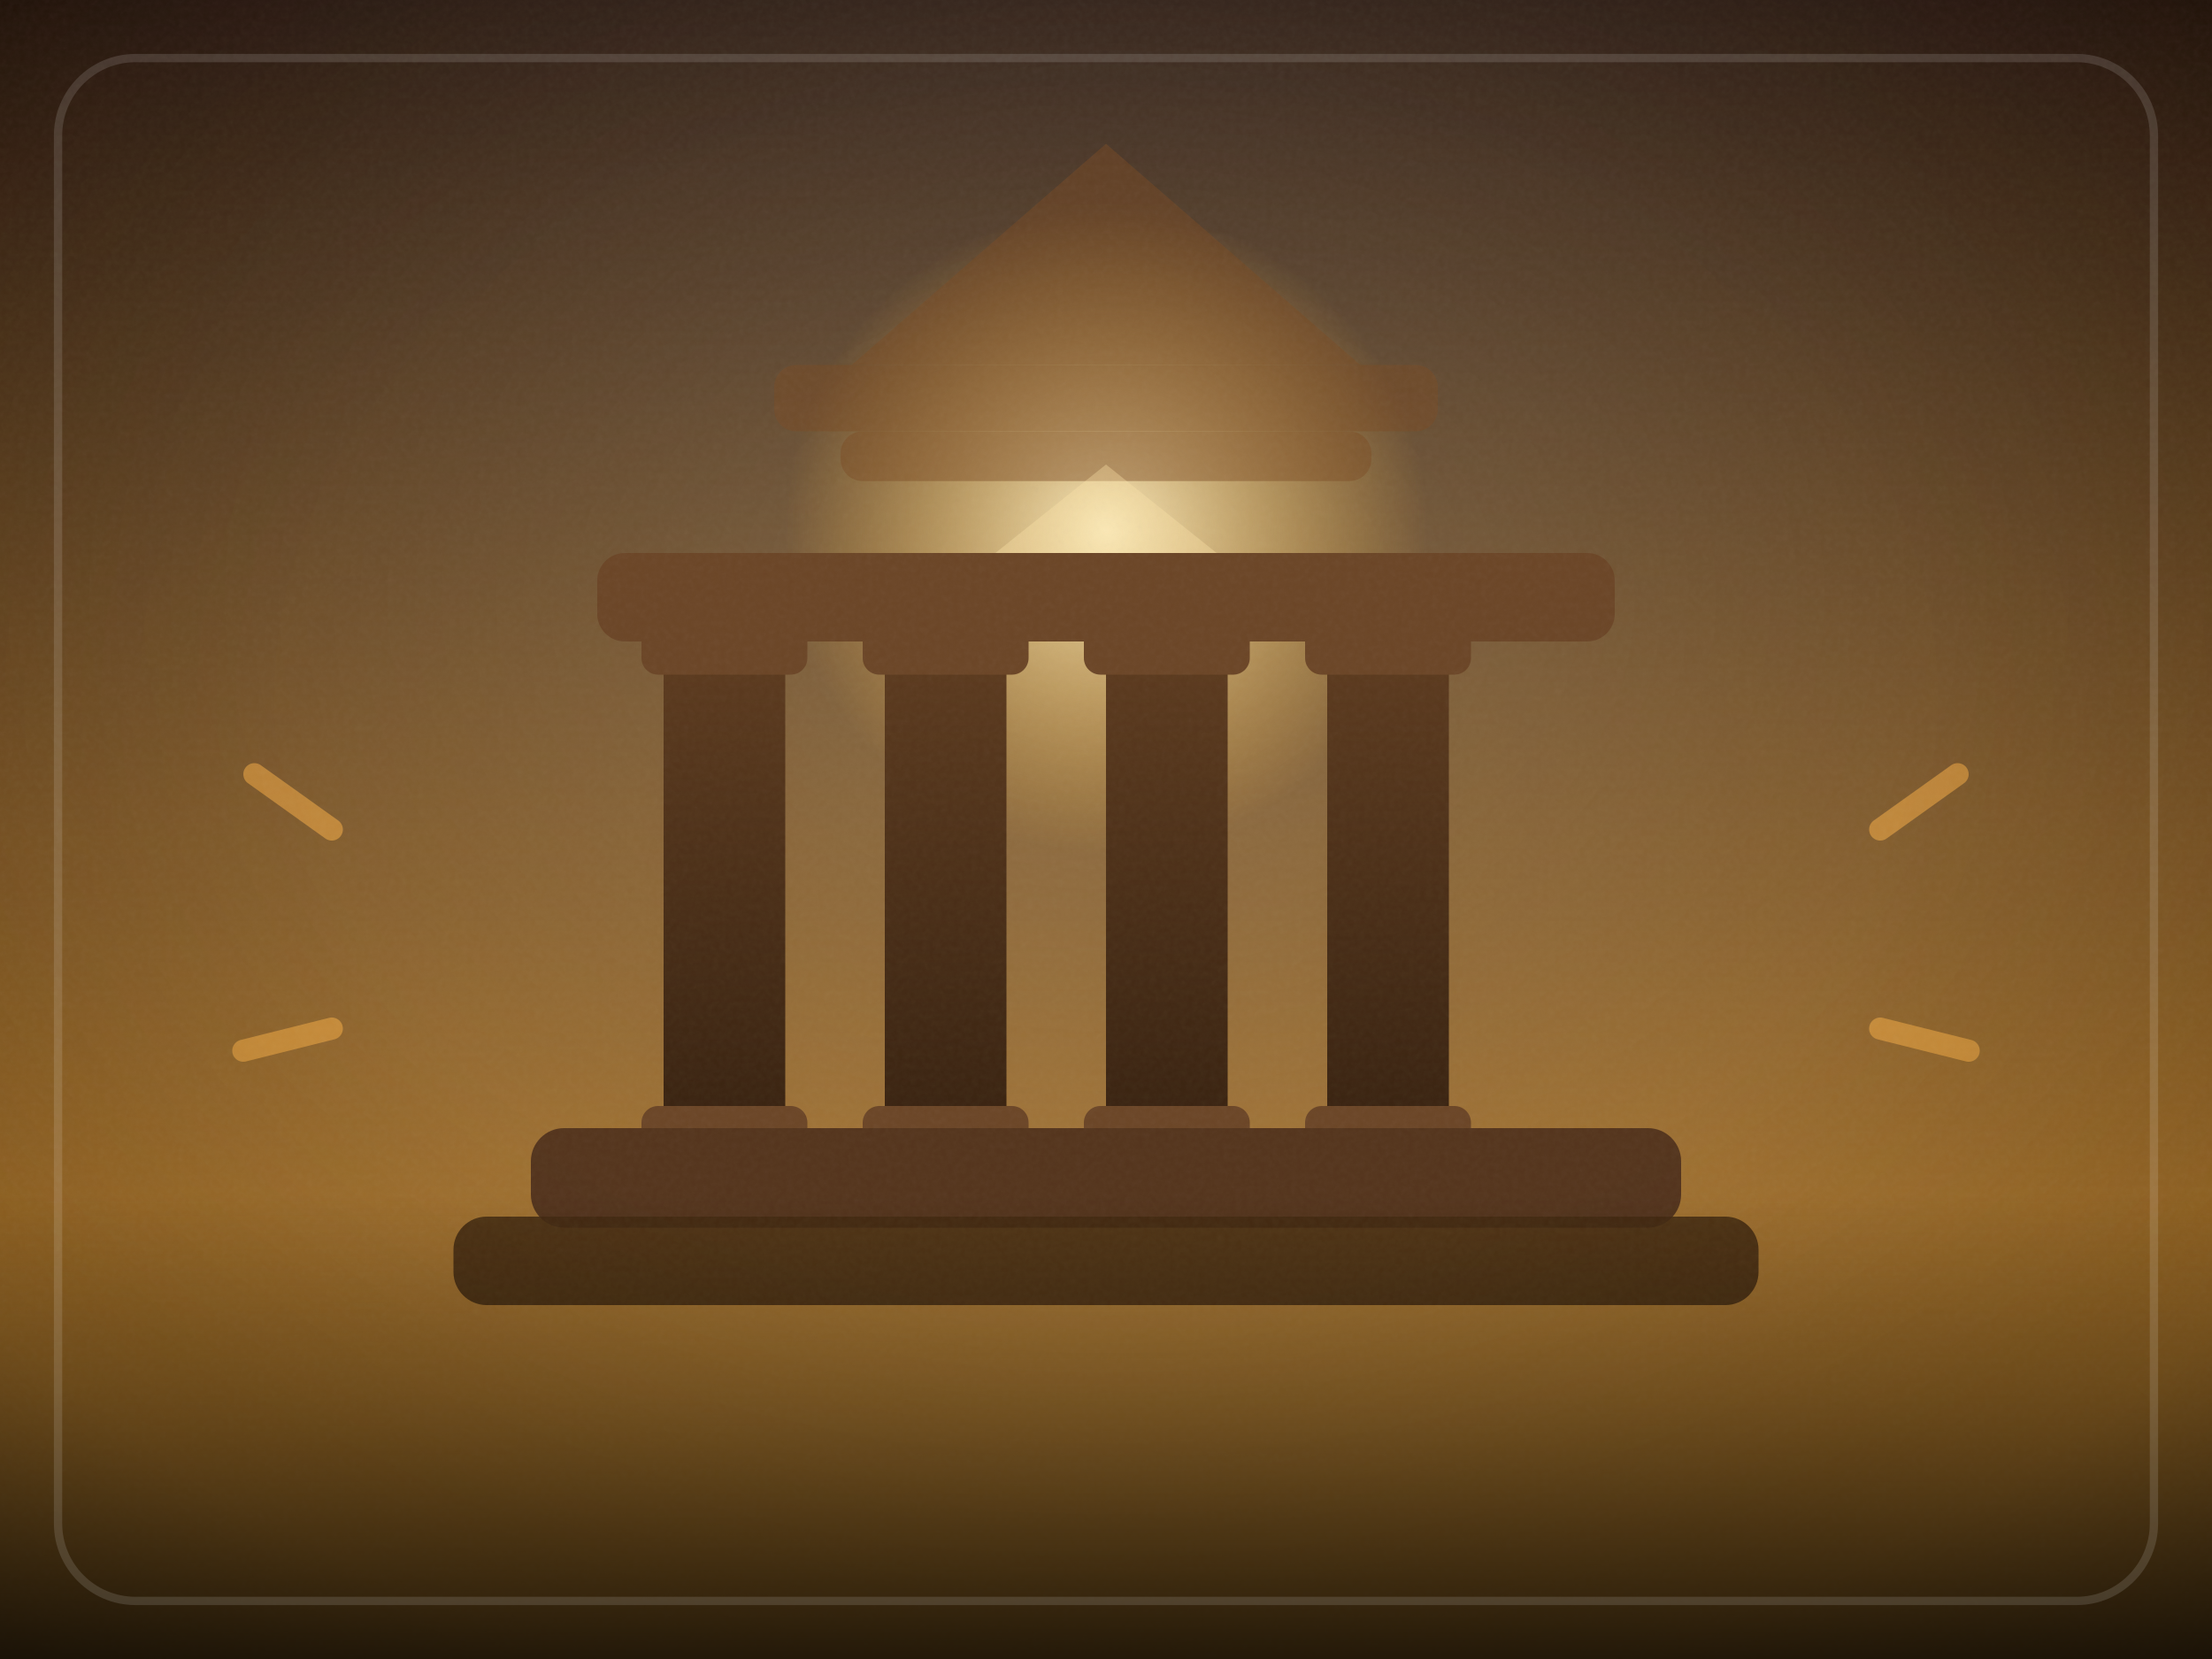
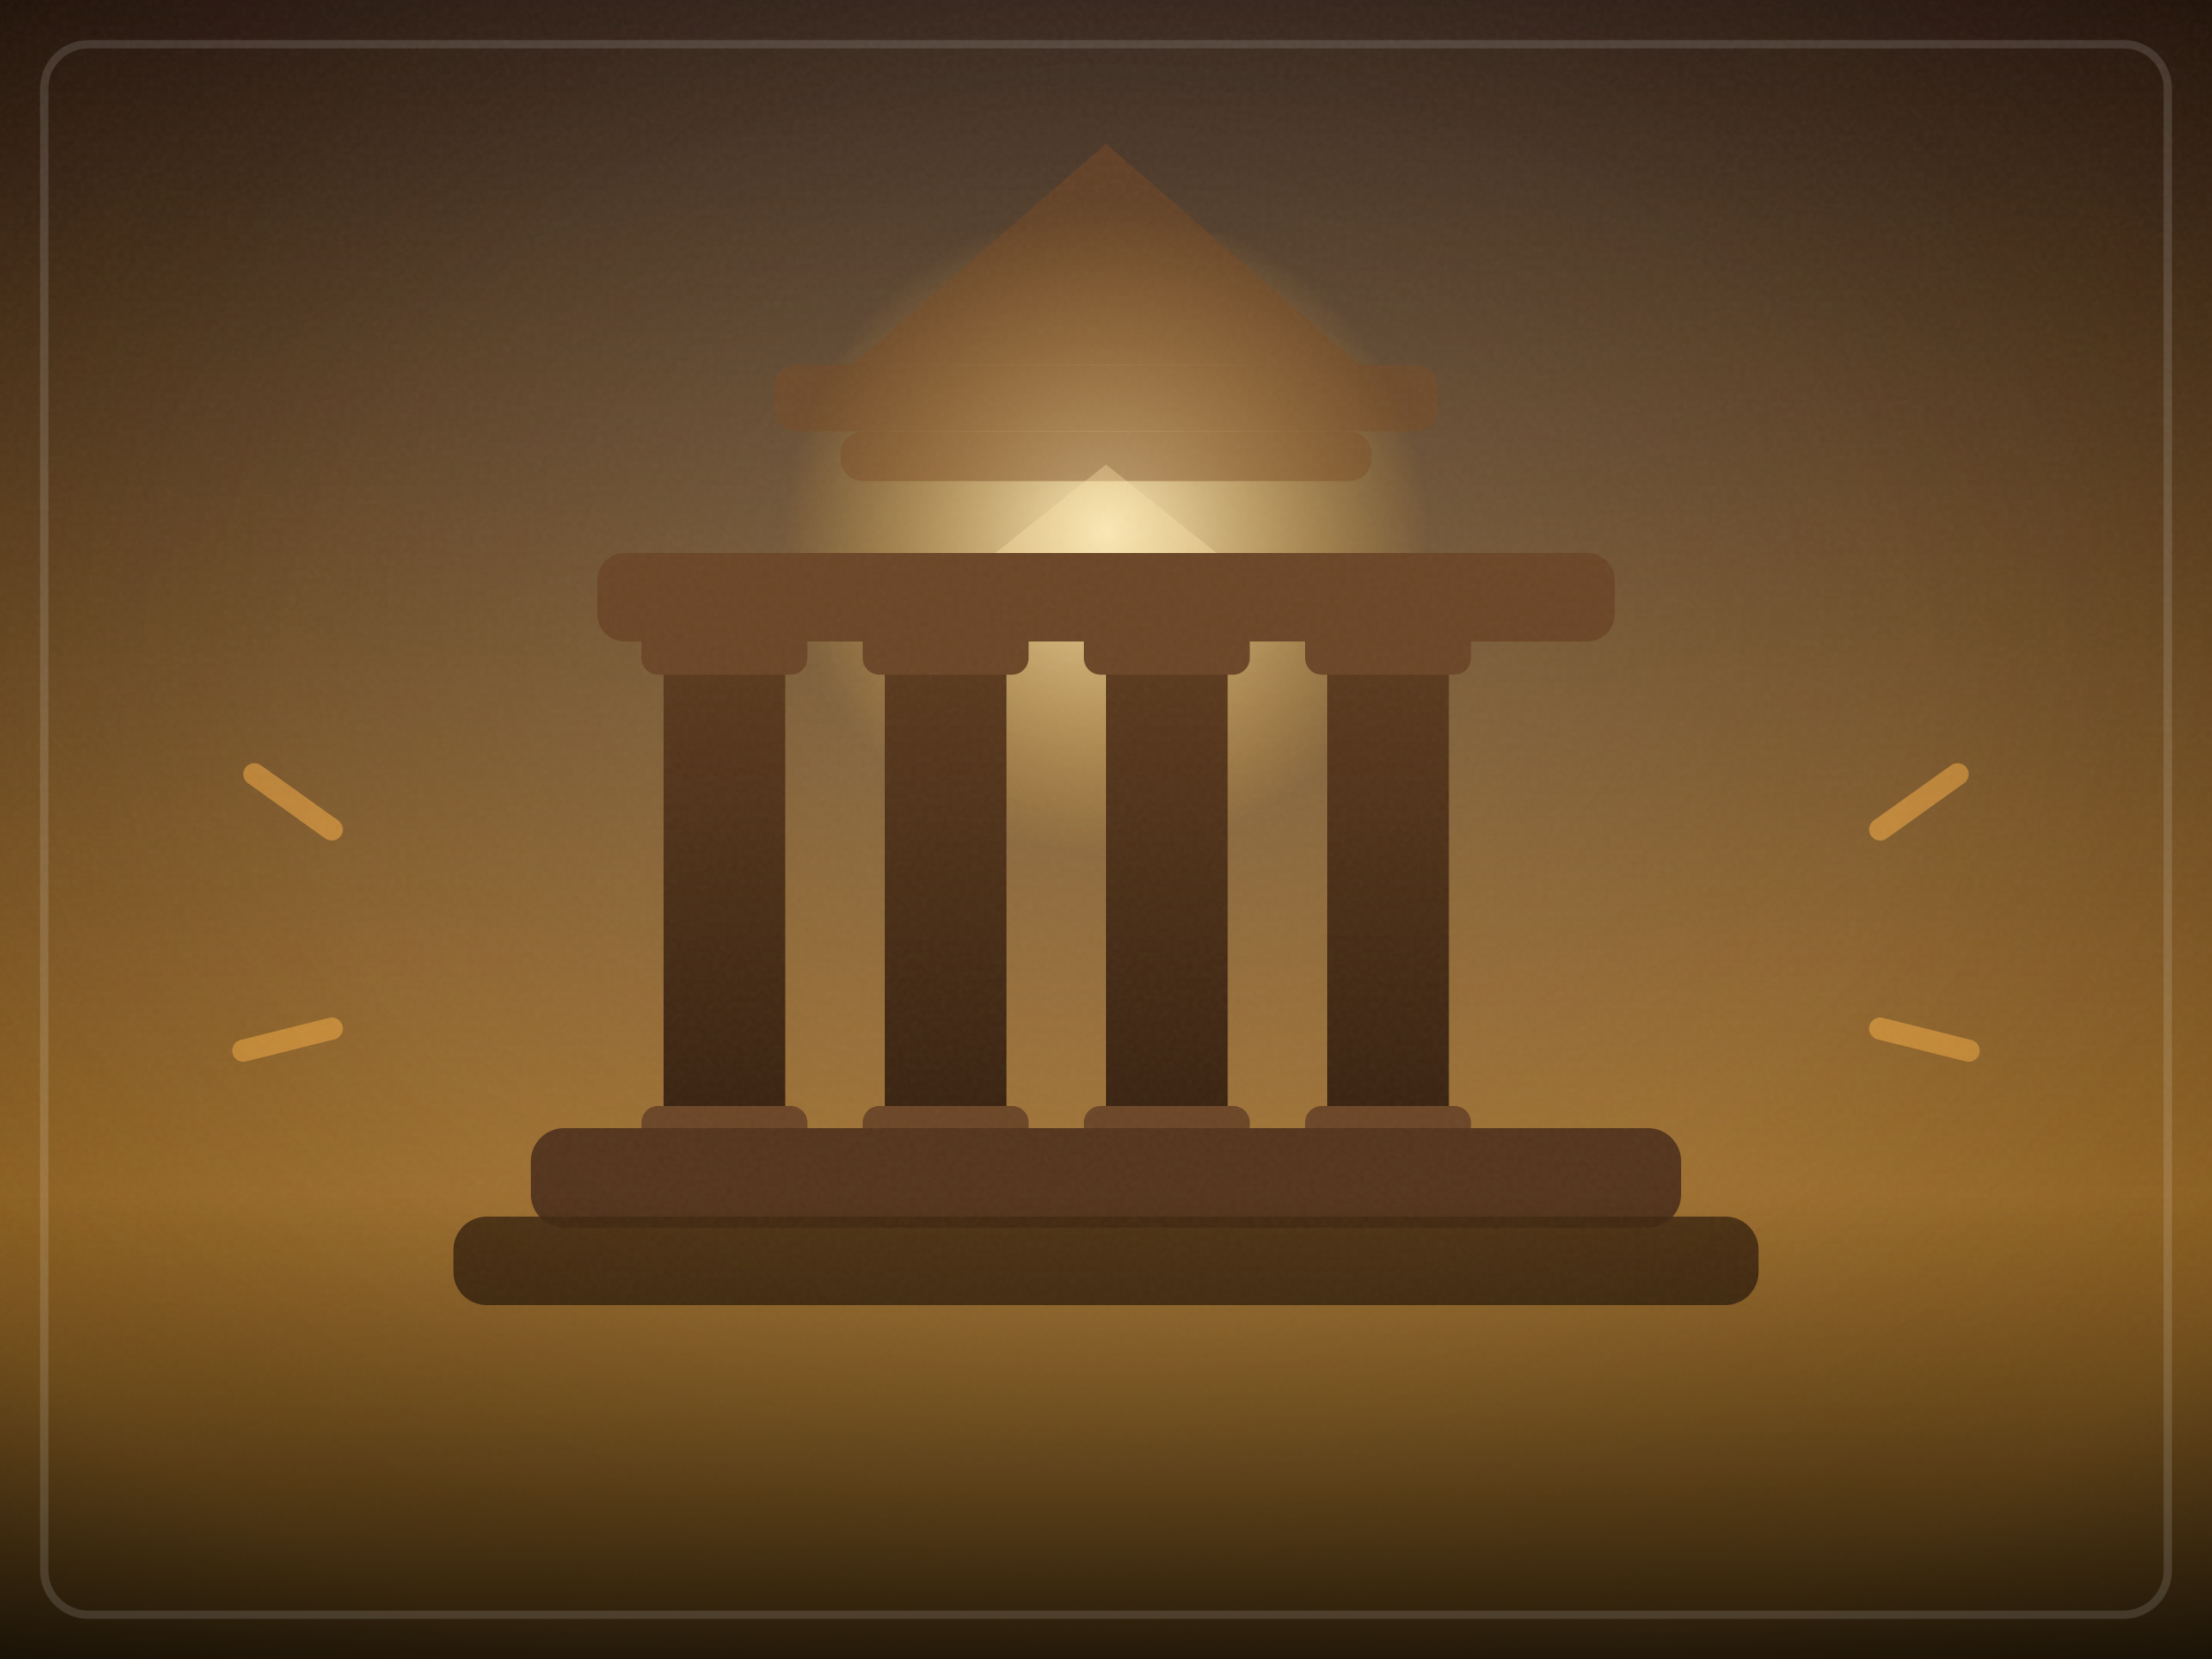
<svg xmlns="http://www.w3.org/2000/svg" viewBox="0 0 400 300" role="img" aria-label="TEMPLE OF BOOM 封面">
  <defs>
    <linearGradient id="bg" x1="0" y1="0" x2="0" y2="1">
      <stop offset="0" stop-color="#26140A" />
      <stop offset="1" stop-color="#C98A2E" />
    </linearGradient>
    <radialGradient id="gl" cx="0.5" cy="0.36" r="0.62">
      <stop offset="0" stop-color="#fff" stop-opacity="0.2" />
      <stop offset="1" stop-color="#fff" stop-opacity="0" />
    </radialGradient>
    <radialGradient id="vg" cx="0.5" cy="0.42" r="0.8">
      <stop offset="0.45" stop-color="#000" stop-opacity="0" />
      <stop offset="0.78" stop-color="#000" stop-opacity="0.12" />
      <stop offset="1" stop-color="#000" stop-opacity="0.4" />
    </radialGradient>
    <linearGradient id="sc" x1="0" y1="0" x2="0" y2="1">
      <stop offset="0" stop-color="#000" stop-opacity="0" />
      <stop offset="0.45" stop-color="#000" stop-opacity="0.34" />
      <stop offset="1" stop-color="#000" stop-opacity="0.8" />
    </linearGradient>
    <filter id="nz" x="0" y="0" width="100%" height="100%">
      <feTurbulence type="fractalNoise" baseFrequency="0.9" numOctaves="3" stitchTiles="stitch" />
      <feColorMatrix type="saturate" values="0" />
    </filter>
    <radialGradient id="s2" cx="0.5" cy="0.5" r="0.5">
      <stop offset="0" stop-color="#FFF0C2" stop-opacity="0.95" />
      <stop offset="1" stop-color="#FFC24A" stop-opacity="0" />
    </radialGradient>
    <linearGradient id="st" x1="0" y1="0" x2="0" y2="1">
      <stop offset="0" stop-color="#5C3A1E" />
      <stop offset="1" stop-color="#38220F" />
    </linearGradient>
  </defs>
  <rect width="400" height="300" fill="url(#bg)" />
  <rect width="400" height="300" fill="url(#gl)" />
  <circle cx="200" cy="96" r="58" fill="url(#s2)" />
  <g opacity="0.45" fill="#7A4A22">
    <polygon points="200,26 246,66 154,66" />
    <rect x="140" y="66" width="120" height="12" rx="4" />
    <rect x="152" y="78" width="96" height="9" rx="4" />
  </g>
  <rect x="108" y="100" width="184" height="16" rx="5" fill="#6B4526" />
  <rect x="120" y="118" width="22" height="86" fill="url(#st)" />
  <rect x="116" y="112" width="30" height="10" rx="3" fill="#6B4526" />
  <rect x="116" y="200" width="30" height="10" rx="3" fill="#6B4526" />
  <rect x="160" y="118" width="22" height="86" fill="url(#st)" />
  <rect x="156" y="112" width="30" height="10" rx="3" fill="#6B4526" />
  <rect x="156" y="200" width="30" height="10" rx="3" fill="#6B4526" />
  <rect x="200" y="118" width="22" height="86" fill="url(#st)" />
  <rect x="196" y="112" width="30" height="10" rx="3" fill="#6B4526" />
  <rect x="196" y="200" width="30" height="10" rx="3" fill="#6B4526" />
  <rect x="240" y="118" width="22" height="86" fill="url(#st)" />
  <rect x="236" y="112" width="30" height="10" rx="3" fill="#6B4526" />
  <rect x="236" y="200" width="30" height="10" rx="3" fill="#6B4526" />
  <rect x="96" y="204" width="208" height="18" rx="6" fill="#54341C" />
  <rect x="82" y="220" width="236" height="16" rx="6" fill="#43290F" opacity="0.85" />
  <g opacity="0.35" fill="#FFE6A8">
    <polygon points="200,84 220,100 180,100" />
  </g>
  <g stroke="#FFB347" stroke-width="4" stroke-linecap="round" opacity="0.5" fill="none">
    <path d="M60 150 l-14 -10 M60 186 l-16 4 M340 150 l14 -10 M340 186 l16 4" />
  </g>
  <rect width="400" height="300" fill="url(#vg)" />
  <rect width="400" height="300" filter="url(#nz)" opacity="0.05" style="mix-blend-mode:normal" />
  <rect y="216" width="400" height="84" fill="url(#sc)" />
-   <rect x="10.5" y="10.5" width="379" height="279" rx="14" fill="none" stroke="#fff" stroke-opacity="0.13" stroke-width="1.5" />
+   <rect x="8" y="8" width="384" height="284" rx="8" fill="none" stroke="#fff" stroke-opacity="0.13" stroke-width="1.5" />
</svg>
